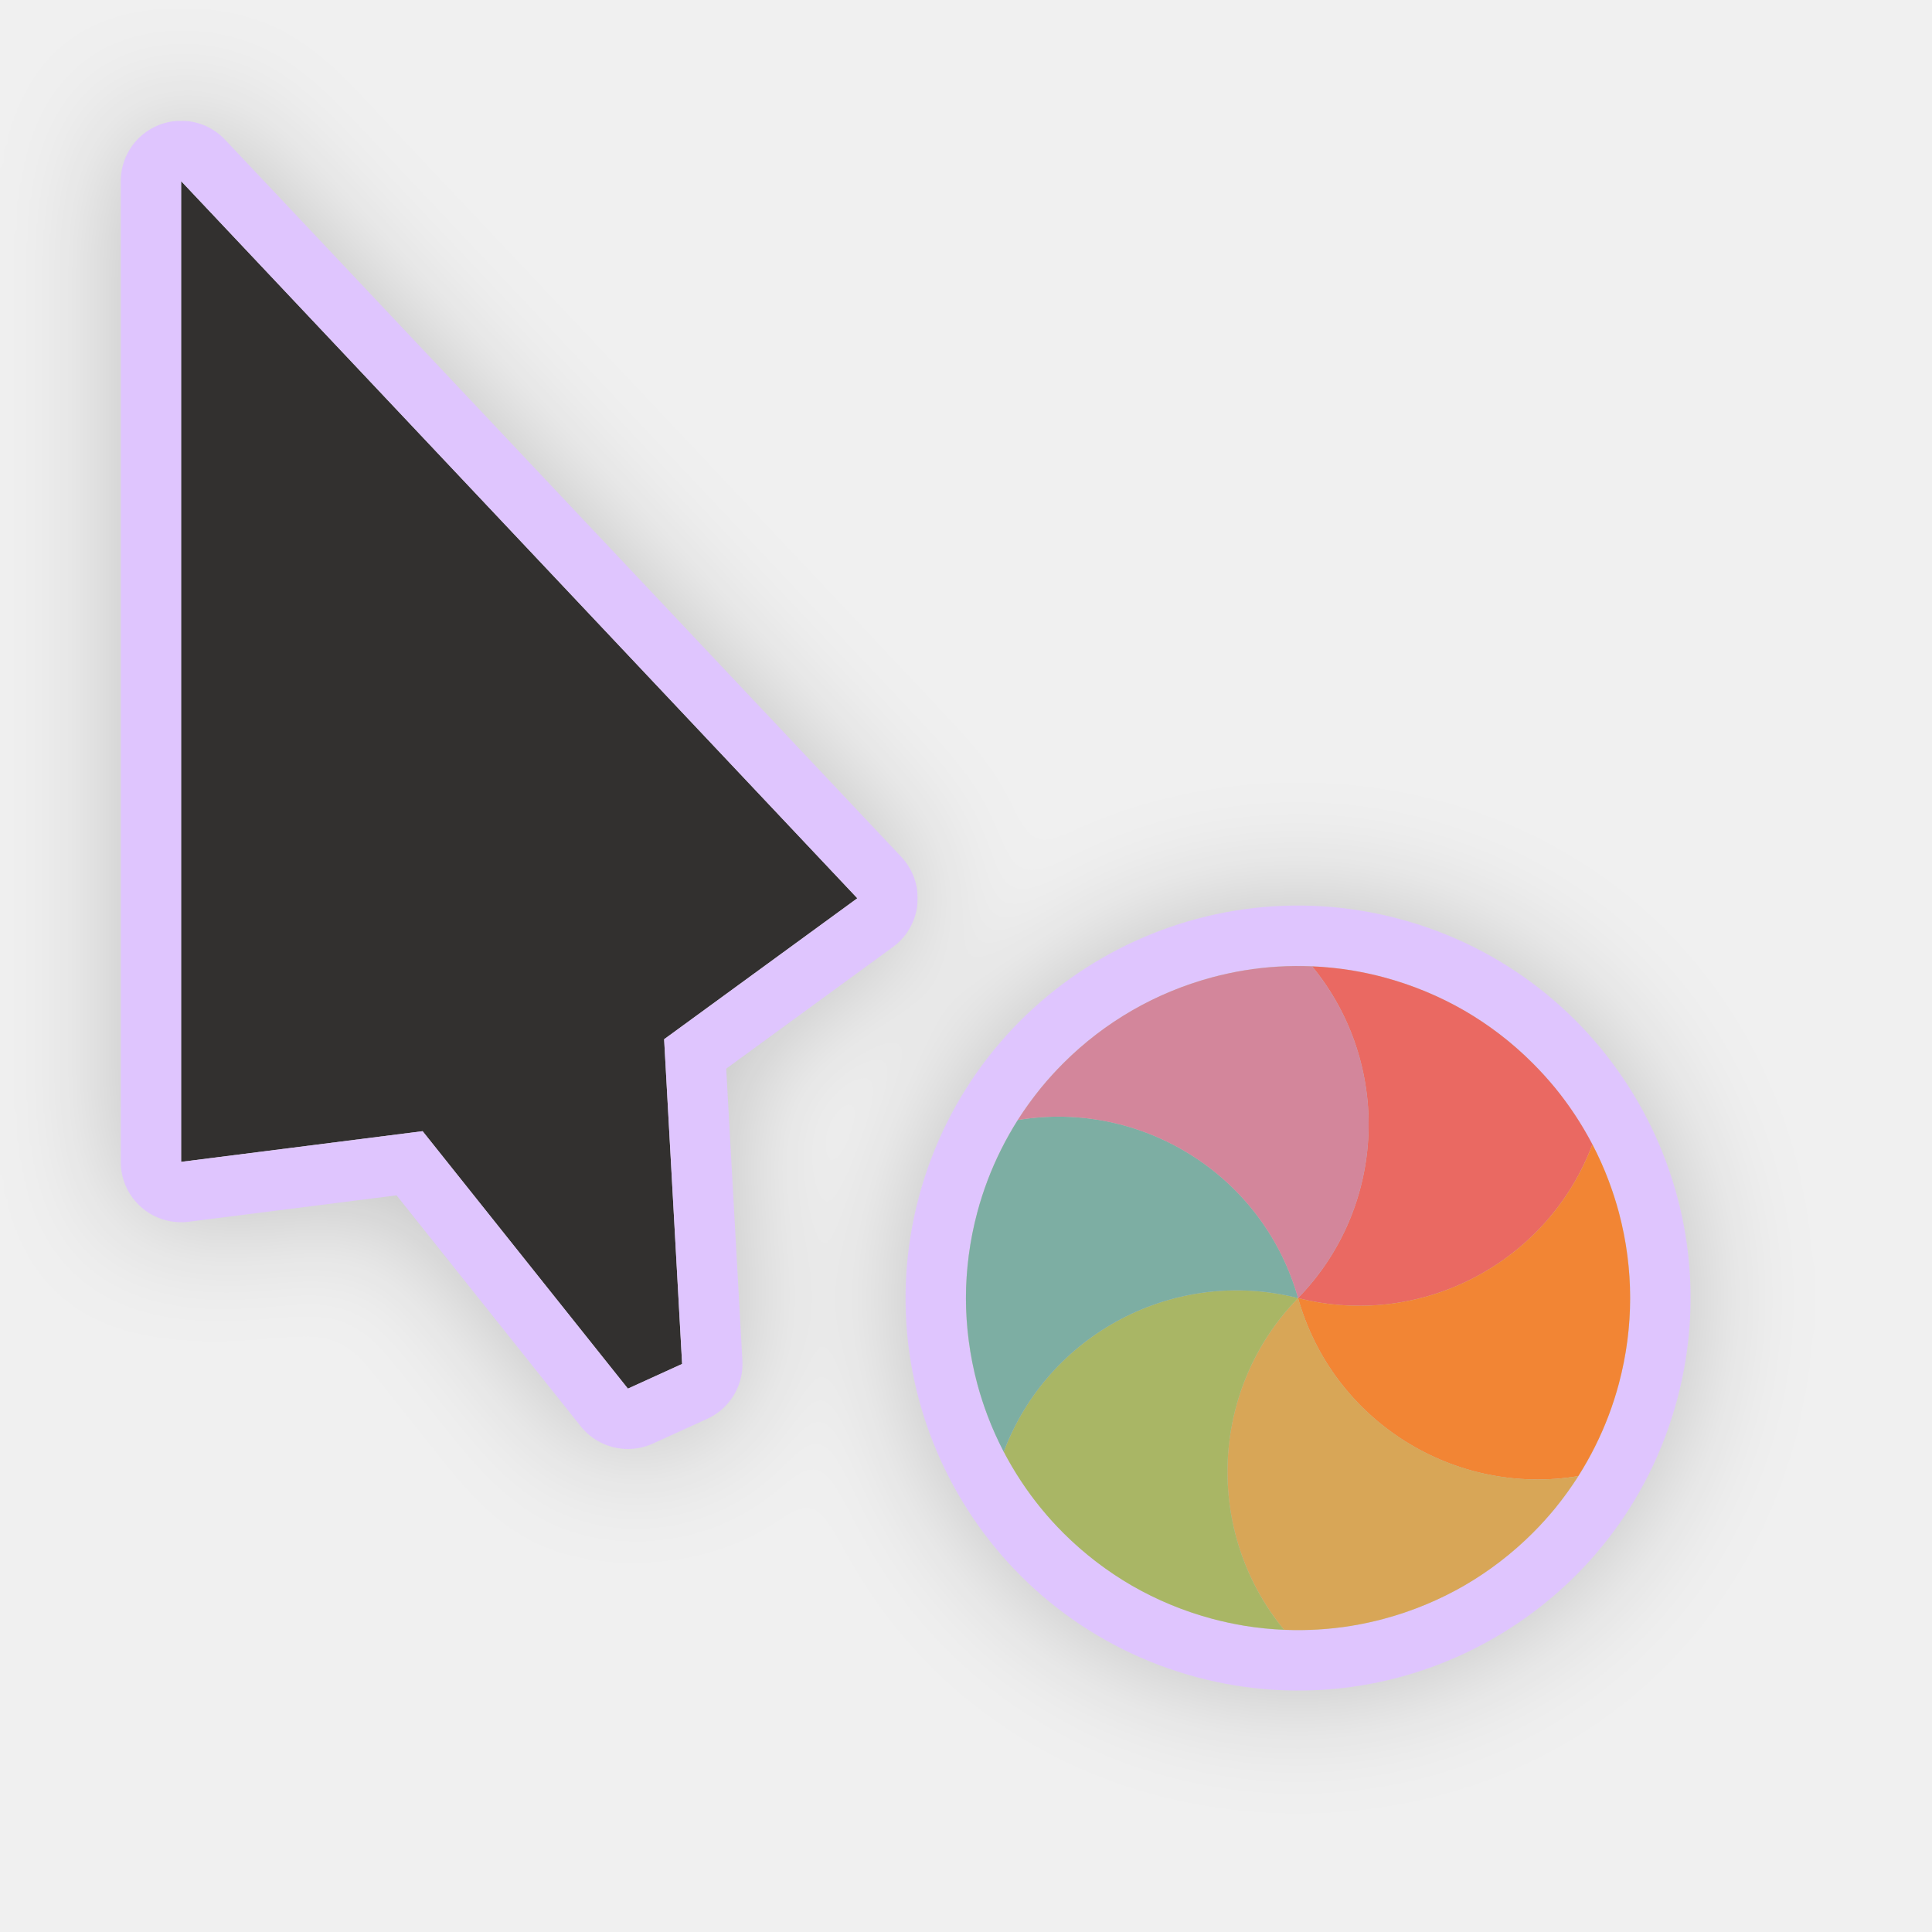
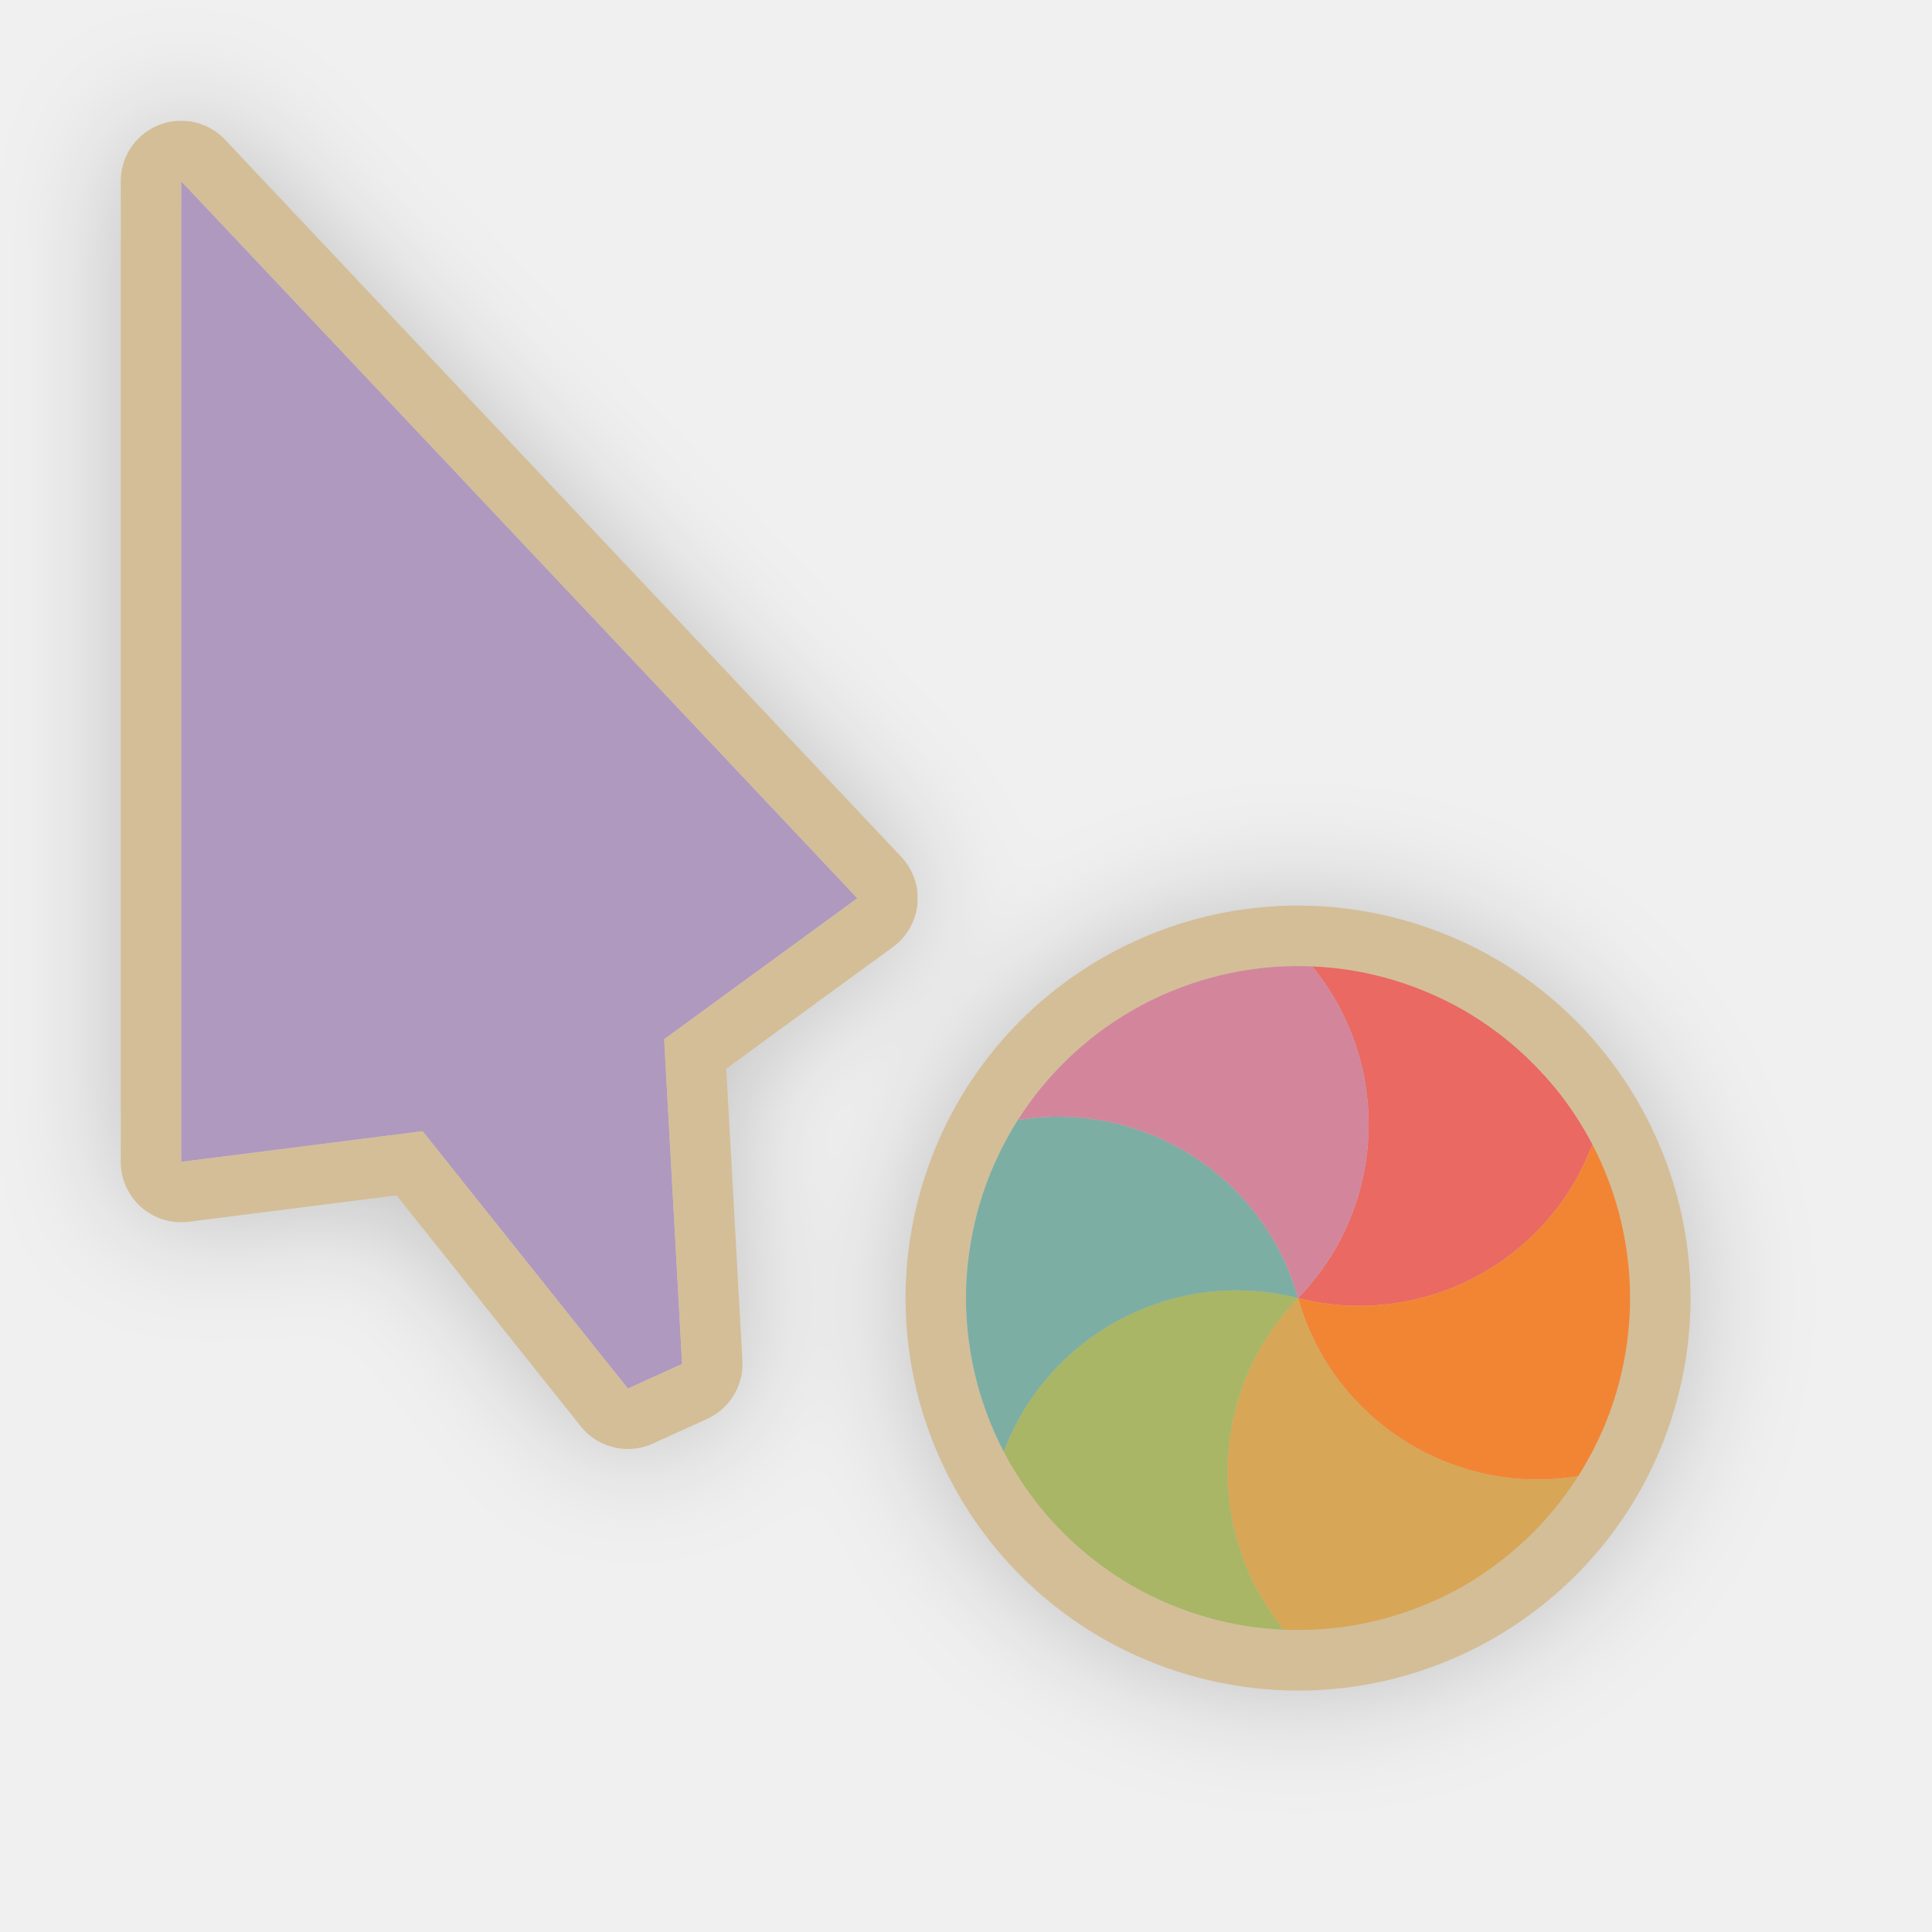
<svg xmlns="http://www.w3.org/2000/svg" width="32" height="32" viewBox="0 0 32 32" fill="none">
  <g clip-path="url(#clip0_182_7244)" filter="url(#filter0_d_182_7244)">
    <mask id="path-1-outside-1_182_7244" maskUnits="userSpaceOnUse" x="1.2" y="2" width="14" height="22" fill="black">
      <rect fill="white" x="1.2" y="2" width="14" height="22" />
      <path d="M14.2 14.878L3 3L3 19.244L7 18.736L10.4 23L11.298 22.591L11 17.213L14.2 14.878Z" />
    </mask>
-     <path d="M14.2 14.878L3 3L3 19.244L7 18.736L10.4 23L11.298 22.591L11 17.213L14.2 14.878Z" fill="#32302F" />
-     <path d="M14.2 14.878L3 3L3 19.244L7 18.736L10.4 23L11.298 22.591L11 17.213L14.2 14.878Z" stroke="#DFC5FE" stroke-width="2" stroke-linejoin="round" mask="url(#path-1-outside-1_182_7244)" />
-     <circle cx="21.5" cy="21.5" r="6" transform="rotate(15 21.5 21.5)" stroke="#DFC5FE" stroke-linejoin="round" />
+     <path d="M14.2 14.878L3 3L3 19.244L7 18.736L10.4 23L11.298 22.591L11 17.213L14.2 14.878Z" fill="#AF99BF" />
+     <path d="M14.2 14.878L3 3L3 19.244L7 18.736L10.4 23L11.298 22.591L11 17.213L14.2 14.878Z" stroke="#D4BE98" stroke-width="2" stroke-linejoin="round" mask="url(#path-1-outside-1_182_7244)" />
+     <circle cx="21.5" cy="21.5" r="6" transform="rotate(15 21.5 21.5)" stroke="#D4BE98" stroke-linejoin="round" />
    <path d="M21.733 16.006C21.951 16.015 22.169 16.037 22.386 16.072C22.565 16.102 22.744 16.14 22.923 16.188C23.399 16.316 23.843 16.502 24.25 16.736C24.657 16.972 25.04 17.263 25.388 17.612C25.519 17.743 25.642 17.879 25.758 18.019C25.995 18.309 26.201 18.623 26.375 18.955C25.644 20.903 23.551 22.021 21.5 21.5C22.977 19.984 23.054 17.612 21.733 16.006Z" fill="#EA6962" />
    <path d="M26.375 18.954C26.476 19.148 26.566 19.348 26.643 19.553C26.707 19.723 26.764 19.898 26.812 20.076C26.939 20.552 27 21.03 27 21.5C27 21.97 26.939 22.448 26.812 22.923C26.764 23.102 26.707 23.277 26.643 23.447C26.51 23.797 26.342 24.133 26.141 24.449C24.089 24.791 22.074 23.537 21.5 21.5C23.551 22.021 25.644 20.902 26.375 18.954Z" fill="#F28534" />
    <path d="M26.142 24.449C26.024 24.633 25.896 24.811 25.758 24.981C25.643 25.121 25.52 25.257 25.389 25.388C25.041 25.736 24.657 26.028 24.25 26.264C23.843 26.498 23.399 26.684 22.923 26.812C22.744 26.86 22.565 26.898 22.386 26.928C22.016 26.988 21.641 27.01 21.267 26.994C19.945 25.388 20.023 23.016 21.5 21.5C22.075 23.537 24.09 24.79 26.142 24.449Z" fill="#D8A657" />
    <path d="M21.267 26.994C21.049 26.985 20.831 26.963 20.614 26.928C20.435 26.898 20.256 26.86 20.077 26.812C19.601 26.684 19.157 26.498 18.75 26.264C18.343 26.028 17.96 25.737 17.611 25.389C17.48 25.258 17.357 25.122 17.242 24.981C17.005 24.691 16.799 24.377 16.625 24.045C17.356 22.097 19.449 20.979 21.5 21.5C20.023 23.016 19.946 25.388 21.267 26.994Z" fill="#A9B665" />
    <path d="M16.625 24.046C16.524 23.852 16.434 23.652 16.357 23.447C16.293 23.277 16.236 23.102 16.188 22.924C16.061 22.448 16 21.97 15.999 21.5C16 21.03 16.061 20.552 16.188 20.077C16.236 19.898 16.293 19.723 16.357 19.553C16.49 19.203 16.658 18.867 16.858 18.551C18.91 18.21 20.926 19.463 21.5 21.5C19.448 20.979 17.356 22.098 16.625 24.046Z" fill="#7DAEA3" />
    <path d="M16.858 18.551C16.975 18.367 17.104 18.189 17.242 18.019C17.357 17.879 17.48 17.743 17.611 17.612C17.959 17.264 18.343 16.972 18.75 16.737C19.157 16.502 19.601 16.316 20.077 16.188C20.256 16.14 20.435 16.102 20.614 16.072C20.984 16.012 21.359 15.99 21.733 16.006C23.055 17.612 22.977 19.984 21.5 21.5C20.925 19.463 18.91 18.21 16.858 18.551Z" fill="#D3869B" />
  </g>
  <defs>
    <filter id="filter0_d_182_7244" x="-2" y="-2" width="36" height="36" filterUnits="userSpaceOnUse" color-interpolation-filters="sRGB">
      <feFlood flood-opacity="0" result="BackgroundImageFix" />
      <feColorMatrix in="SourceAlpha" type="matrix" values="0 0 0 0 0 0 0 0 0 0 0 0 0 0 0 0 0 0 127 0" result="hardAlpha" />
      <feOffset />
      <feGaussianBlur stdDeviation="1" />
      <feColorMatrix type="matrix" values="0 0 0 0 0 0 0 0 0 0 0 0 0 0 0 0 0 0 0.2 0" />
      <feBlend mode="normal" in2="BackgroundImageFix" result="effect1_dropShadow_182_7244" />
      <feBlend mode="normal" in="SourceGraphic" in2="effect1_dropShadow_182_7244" result="shape" />
    </filter>
    <clipPath id="clip0_182_7244">
      <rect width="32" height="32" fill="white" />
    </clipPath>
  </defs>
</svg>
